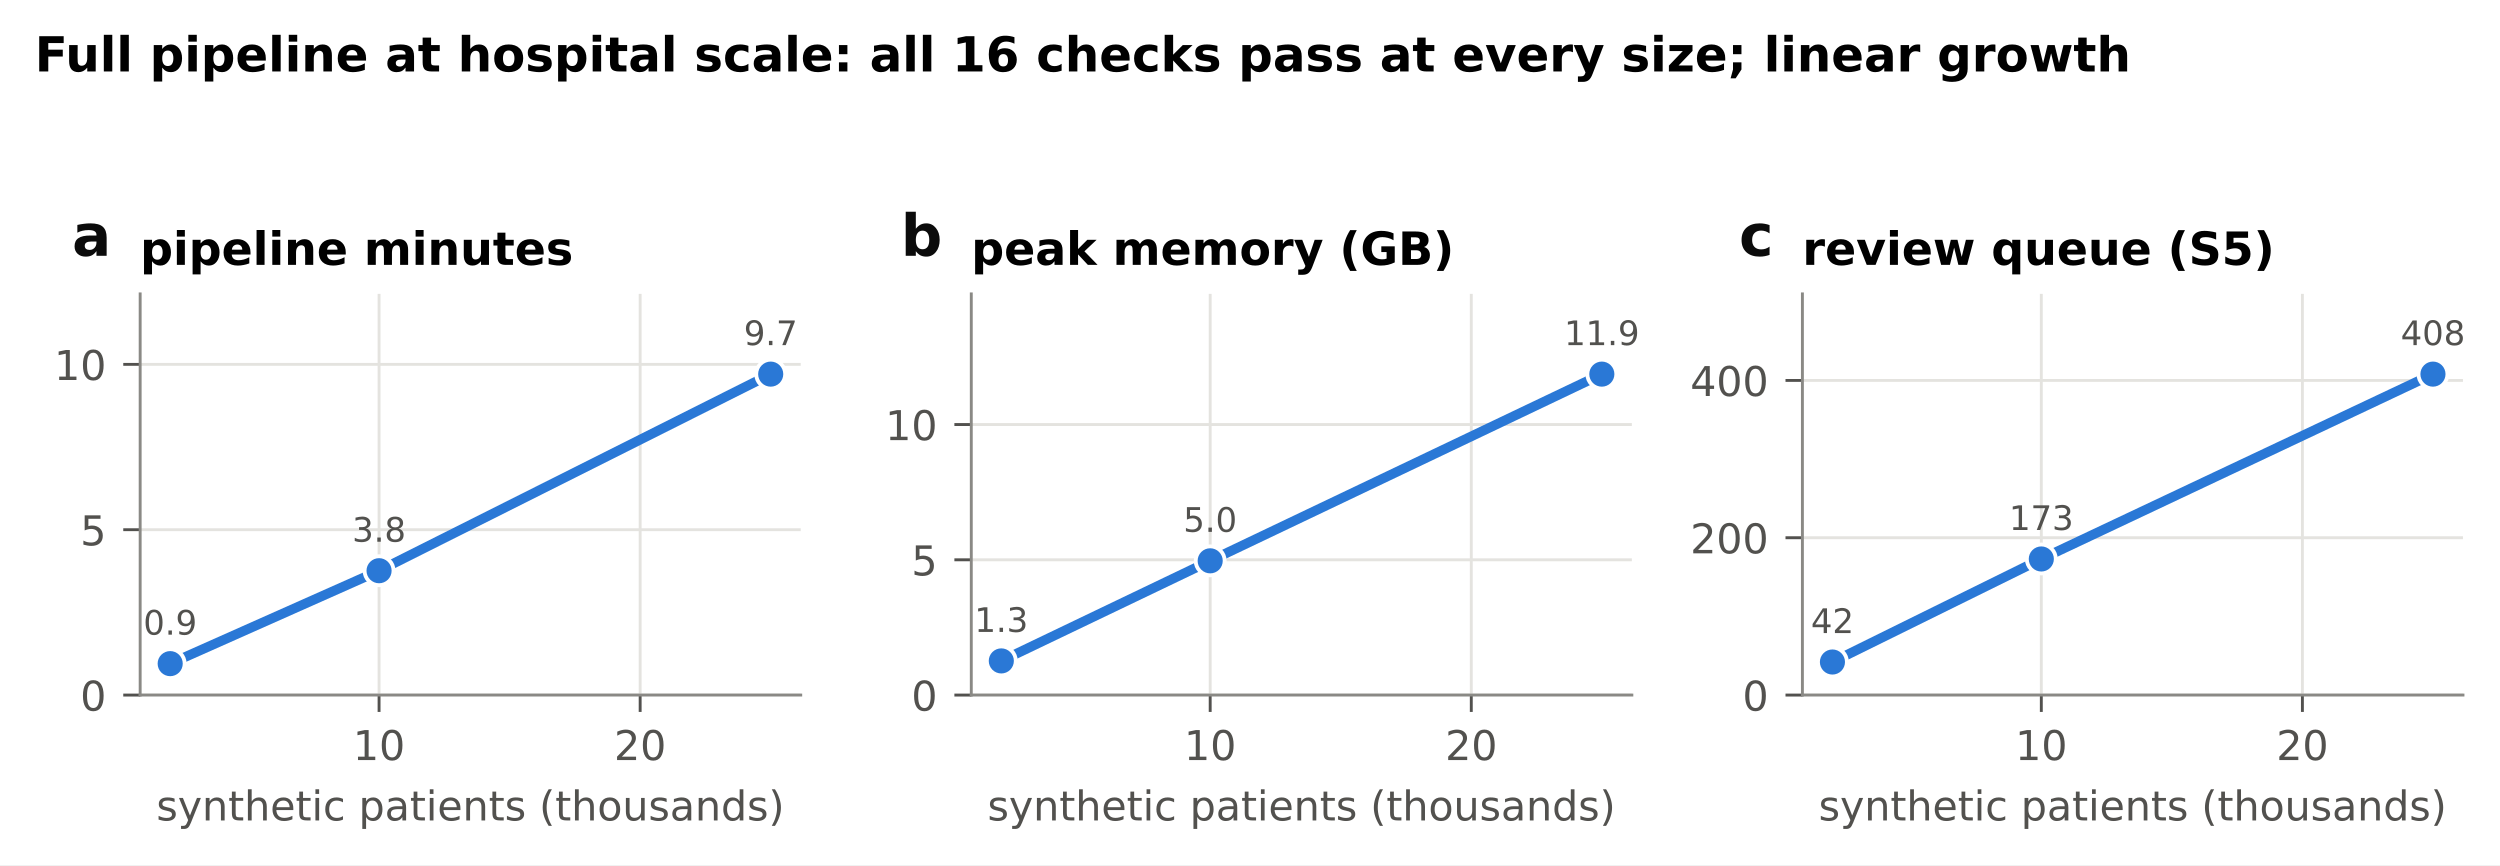
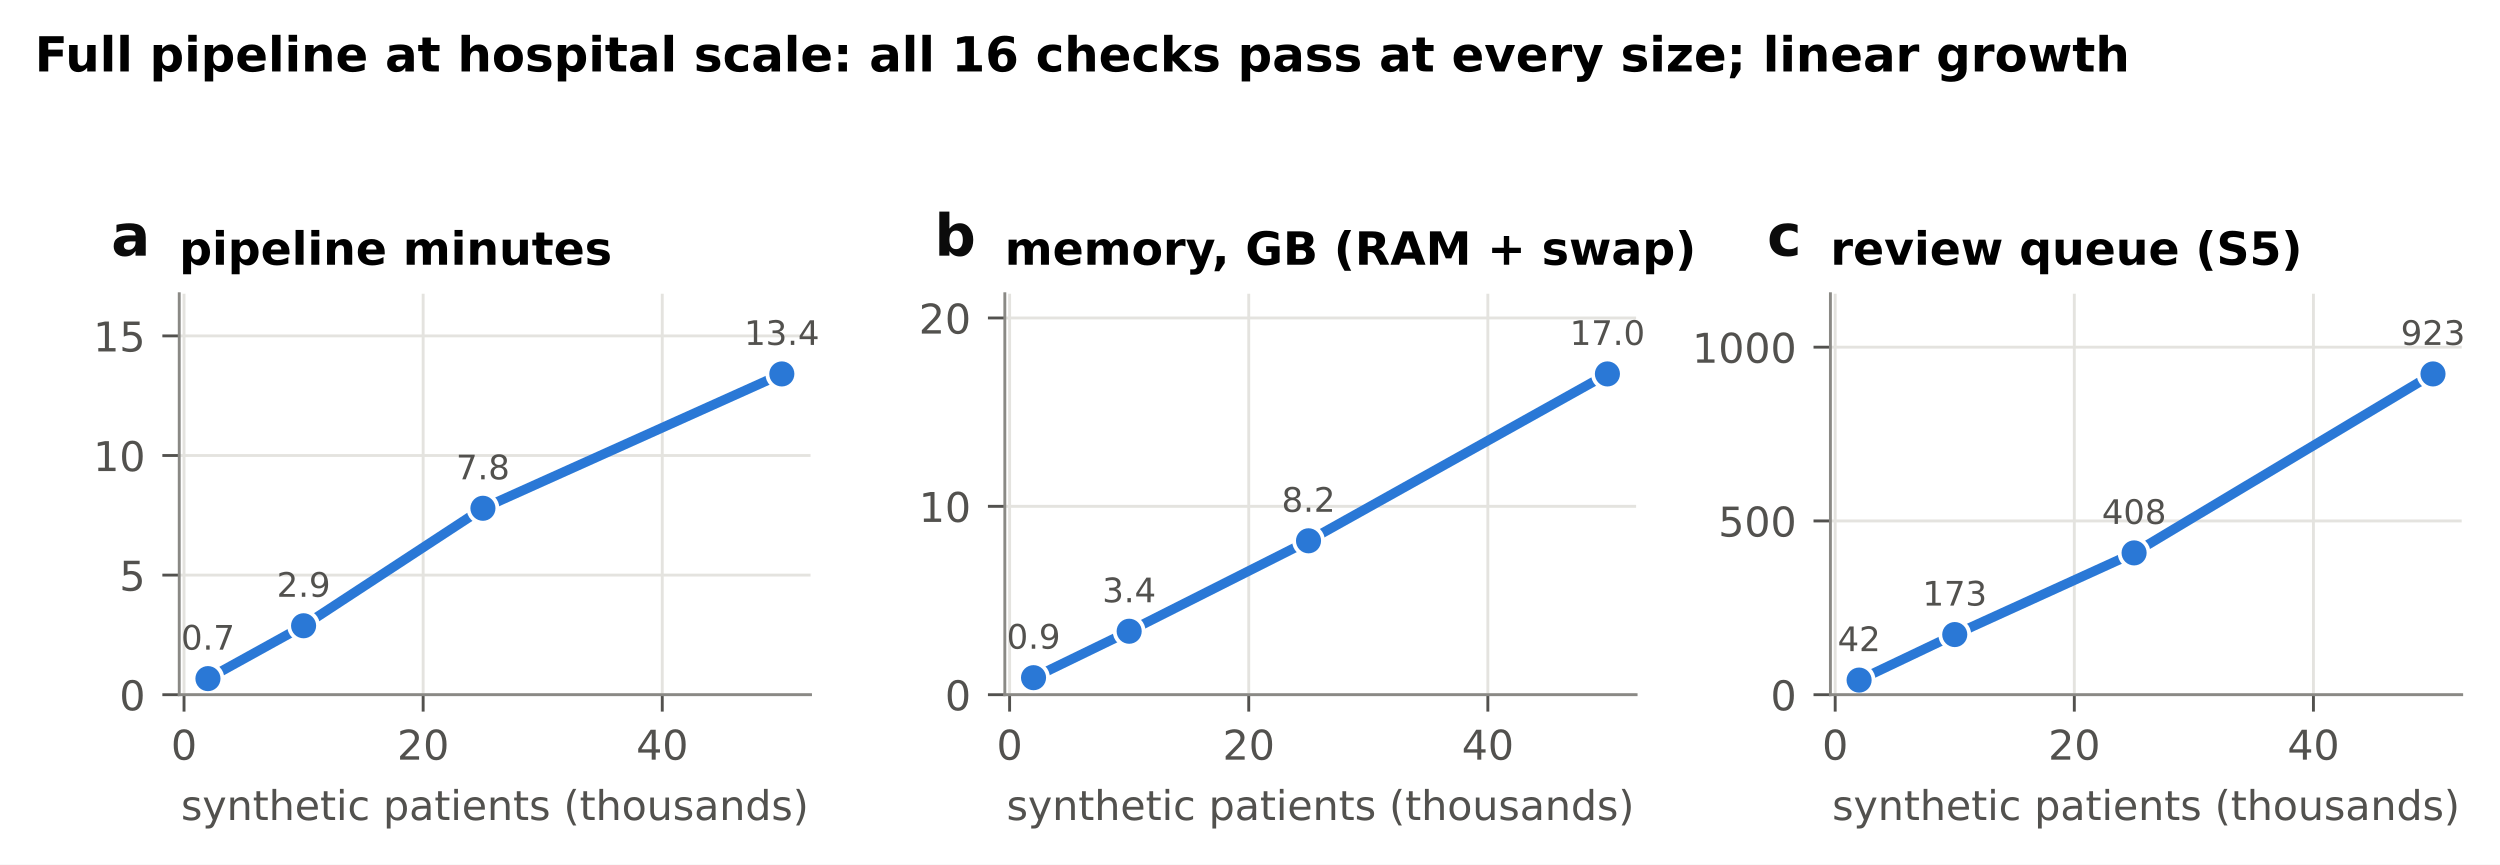
- <svg xmlns="http://www.w3.org/2000/svg" xmlns:xlink="http://www.w3.org/1999/xlink" width="517.589pt" height="179.101pt" viewBox="0 0 517.589 179.101" version="1.1">
+ <svg xmlns="http://www.w3.org/2000/svg" xmlns:xlink="http://www.w3.org/1999/xlink" width="517.861pt" height="179.101pt" viewBox="0 0 517.861 179.101" version="1.1">
  <defs>
    <style type="text/css">*{stroke-linejoin: round; stroke-linecap: butt}</style>
  </defs>
  <g id="figure_1">
    <g id="patch_1">
-       <path d="M 0 179.101  L 517.589 179.101  L 517.589 0  L 0 0  z " style="fill: #ffffff" />
+       <path d="M 0 179.101  L 517.861 179.101  L 517.861 0  L 0 0  z " style="fill: #ffffff" />
    </g>
    <g id="axes_1">
      <g id="patch_2">
-         <path d="M 29.018 143.9  L 165.78 143.9  L 165.78 60.847  L 29.018 60.847  z " style="fill: #ffffff" />
+         <path d="M 37.13 143.9  L 167.895 143.9  L 167.895 60.847  L 37.13 60.847  z " style="fill: #ffffff" />
      </g>
      <g id="matplotlib.axis_1">
        <g id="xtick_1">
          <g id="line2d_1">
-             <path d="M 78.48 143.9  L 78.48 60.847  " clip-path="url(#p243ba216f1)" style="fill: none; stroke: #e4e3df; stroke-width: 0.6; stroke-linecap: square" />
+             <path d="M 38.12 143.9  L 38.12 60.847  " clip-path="url(#pe0e3146efe)" style="fill: none; stroke: #e4e3df; stroke-width: 0.6; stroke-linecap: square" />
          </g>
          <g id="line2d_2">
            <defs>
-               <path id="m4f1710663c" d="M 0 0  L 0 3.5  " style="stroke: #52514e; stroke-width: 0.6" />
+               <path id="m292072f021" d="M 0 0  L 0 3.5  " style="stroke: #52514e; stroke-width: 0.6" />
            </defs>
            <g>
-               <use xlink:href="#m4f1710663c" x="78.48" y="143.9" style="fill: #52514e; stroke: #52514e; stroke-width: 0.6" />
+               <use xlink:href="#m292072f021" x="38.12" y="143.9" style="fill: #52514e; stroke: #52514e; stroke-width: 0.6" />
            </g>
          </g>
          <g id="text_1">
-             <text style="font-size: 8.5px; font-family: 'DejaVu Sans'; text-anchor: middle; fill: #52514e" x="78.48" y="157.358" transform="rotate(-0 78.47954 157.358)">10</text>
+             <text style="font-size: 8.5px; font-family: 'DejaVu Sans'; text-anchor: middle; fill: #52514e" x="38.12" y="157.358" transform="rotate(-0 38.12039 157.358)">0</text>
          </g>
        </g>
        <g id="xtick_2">
          <g id="line2d_3">
-             <path d="M 132.535 143.9  L 132.535 60.847  " clip-path="url(#p243ba216f1)" style="fill: none; stroke: #e4e3df; stroke-width: 0.6; stroke-linecap: square" />
+             <path d="M 87.653 143.9  L 87.653 60.847  " clip-path="url(#pe0e3146efe)" style="fill: none; stroke: #e4e3df; stroke-width: 0.6; stroke-linecap: square" />
          </g>
          <g id="line2d_4">
            <g>
-               <use xlink:href="#m4f1710663c" x="132.535" y="143.9" style="fill: #52514e; stroke: #52514e; stroke-width: 0.6" />
+               <use xlink:href="#m292072f021" x="87.653" y="143.9" style="fill: #52514e; stroke: #52514e; stroke-width: 0.6" />
            </g>
          </g>
          <g id="text_2">
-             <text style="font-size: 8.5px; font-family: 'DejaVu Sans'; text-anchor: middle; fill: #52514e" x="132.535" y="157.358" transform="rotate(-0 132.5353 157.358)">20</text>
-           </g>
-         </g>
-         <g id="text_3">
-           <text style="font-size: 8.5px; font-family: 'DejaVu Sans'; text-anchor: middle; fill: #52514e" x="97.399" y="169.859" transform="rotate(-0 97.39906 169.8587)">synthetic patients (thousands)</text>
+             <text style="font-size: 8.5px; font-family: 'DejaVu Sans'; text-anchor: middle; fill: #52514e" x="87.653" y="157.358" transform="rotate(-0 87.65254 157.358)">20</text>
+           </g>
+         </g>
+         <g id="xtick_3">
+           <g id="line2d_5">
+             <path d="M 137.185 143.9  L 137.185 60.847  " clip-path="url(#pe0e3146efe)" style="fill: none; stroke: #e4e3df; stroke-width: 0.6; stroke-linecap: square" />
+           </g>
+           <g id="line2d_6">
+             <g>
+               <use xlink:href="#m292072f021" x="137.185" y="143.9" style="fill: #52514e; stroke: #52514e; stroke-width: 0.6" />
+             </g>
+           </g>
+           <g id="text_3">
+             <text style="font-size: 8.5px; font-family: 'DejaVu Sans'; text-anchor: middle; fill: #52514e" x="137.185" y="157.358" transform="rotate(-0 137.1847 157.358)">40</text>
+           </g>
+         </g>
+         <g id="text_4">
+           <text style="font-size: 8.5px; font-family: 'DejaVu Sans'; text-anchor: middle; fill: #52514e" x="102.512" y="169.859" transform="rotate(-0 102.5122 169.8587)">synthetic patients (thousands)</text>
        </g>
      </g>
      <g id="matplotlib.axis_2">
        <g id="ytick_1">
-           <g id="line2d_5">
-             <path d="M 29.018 143.9  L 165.78 143.9  " clip-path="url(#p243ba216f1)" style="fill: none; stroke: #e4e3df; stroke-width: 0.6; stroke-linecap: square" />
-           </g>
-           <g id="line2d_6">
+           <g id="line2d_7">
+             <path d="M 37.13 143.9  L 167.895 143.9  " clip-path="url(#pe0e3146efe)" style="fill: none; stroke: #e4e3df; stroke-width: 0.6; stroke-linecap: square" />
+           </g>
+           <g id="line2d_8">
            <defs>
-               <path id="mc31bb41e7a" d="M 0 0  L -3.5 0  " style="stroke: #52514e; stroke-width: 0.6" />
+               <path id="m5d39a2bde9" d="M 0 0  L -3.5 0  " style="stroke: #52514e; stroke-width: 0.6" />
            </defs>
            <g>
-               <use xlink:href="#mc31bb41e7a" x="29.018" y="143.9" style="fill: #52514e; stroke: #52514e; stroke-width: 0.6" />
-             </g>
-           </g>
-           <g id="text_4">
-             <text style="font-size: 8.5px; font-family: 'DejaVu Sans'; text-anchor: end; fill: #52514e" x="22.018" y="147.129" transform="rotate(-0 22.0185 147.129)">0</text>
+               <use xlink:href="#m5d39a2bde9" x="37.13" y="143.9" style="fill: #52514e; stroke: #52514e; stroke-width: 0.6" />
+             </g>
+           </g>
+           <g id="text_5">
+             <text style="font-size: 8.5px; font-family: 'DejaVu Sans'; text-anchor: end; fill: #52514e" x="30.13" y="147.129" transform="rotate(-0 30.12975 147.129)">0</text>
          </g>
        </g>
        <g id="ytick_2">
-           <g id="line2d_7">
-             <path d="M 29.018 109.669  L 165.78 109.669  " clip-path="url(#p243ba216f1)" style="fill: none; stroke: #e4e3df; stroke-width: 0.6; stroke-linecap: square" />
-           </g>
-           <g id="line2d_8">
-             <g>
-               <use xlink:href="#mc31bb41e7a" x="29.018" y="109.669" style="fill: #52514e; stroke: #52514e; stroke-width: 0.6" />
-             </g>
-           </g>
-           <g id="text_5">
-             <text style="font-size: 8.5px; font-family: 'DejaVu Sans'; text-anchor: end; fill: #52514e" x="22.018" y="112.898" transform="rotate(-0 22.0185 112.8978)">5</text>
+           <g id="line2d_9">
+             <path d="M 37.13 119.126  L 167.895 119.126  " clip-path="url(#pe0e3146efe)" style="fill: none; stroke: #e4e3df; stroke-width: 0.6; stroke-linecap: square" />
+           </g>
+           <g id="line2d_10">
+             <g>
+               <use xlink:href="#m5d39a2bde9" x="37.13" y="119.126" style="fill: #52514e; stroke: #52514e; stroke-width: 0.6" />
+             </g>
+           </g>
+           <g id="text_6">
+             <text style="font-size: 8.5px; font-family: 'DejaVu Sans'; text-anchor: end; fill: #52514e" x="30.13" y="122.355" transform="rotate(-0 30.12975 122.3554)">5</text>
          </g>
        </g>
        <g id="ytick_3">
-           <g id="line2d_9">
-             <path d="M 29.018 75.438  L 165.78 75.438  " clip-path="url(#p243ba216f1)" style="fill: none; stroke: #e4e3df; stroke-width: 0.6; stroke-linecap: square" />
-           </g>
-           <g id="line2d_10">
-             <g>
-               <use xlink:href="#mc31bb41e7a" x="29.018" y="75.438" style="fill: #52514e; stroke: #52514e; stroke-width: 0.6" />
-             </g>
-           </g>
-           <g id="text_6">
-             <text style="font-size: 8.5px; font-family: 'DejaVu Sans'; text-anchor: end; fill: #52514e" x="22.018" y="78.667" transform="rotate(-0 22.0185 78.66661)">10</text>
-           </g>
-         </g>
-       </g>
-       <g id="line2d_11">
-         <path d="M 35.235 137.396  L 78.48 118.158  L 159.563 77.457  " clip-path="url(#p243ba216f1)" style="fill: none; stroke: #2a78d6; stroke-width: 2; stroke-linecap: square" />
+           <g id="line2d_11">
+             <path d="M 37.13 94.353  L 167.895 94.353  " clip-path="url(#pe0e3146efe)" style="fill: none; stroke: #e4e3df; stroke-width: 0.6; stroke-linecap: square" />
+           </g>
+           <g id="line2d_12">
+             <g>
+               <use xlink:href="#m5d39a2bde9" x="37.13" y="94.353" style="fill: #52514e; stroke: #52514e; stroke-width: 0.6" />
+             </g>
+           </g>
+           <g id="text_7">
+             <text style="font-size: 8.5px; font-family: 'DejaVu Sans'; text-anchor: end; fill: #52514e" x="30.13" y="97.582" transform="rotate(-0 30.12975 97.58184)">10</text>
+           </g>
+         </g>
+         <g id="ytick_4">
+           <g id="line2d_13">
+             <path d="M 37.13 69.579  L 167.895 69.579  " clip-path="url(#pe0e3146efe)" style="fill: none; stroke: #e4e3df; stroke-width: 0.6; stroke-linecap: square" />
+           </g>
+           <g id="line2d_14">
+             <g>
+               <use xlink:href="#m5d39a2bde9" x="37.13" y="69.579" style="fill: #52514e; stroke: #52514e; stroke-width: 0.6" />
+             </g>
+           </g>
+           <g id="text_8">
+             <text style="font-size: 8.5px; font-family: 'DejaVu Sans'; text-anchor: end; fill: #52514e" x="30.13" y="72.808" transform="rotate(-0 30.12975 72.80825)">15</text>
+           </g>
+         </g>
+       </g>
+       <g id="line2d_15">
+         <path d="M 43.074 140.572  L 62.886 129.622  L 100.036 105.286  L 161.951 77.457  " clip-path="url(#pe0e3146efe)" style="fill: none; stroke: #2a78d6; stroke-width: 2; stroke-linecap: square" />
        <defs>
-           <path id="m58cd3c4b25" d="M 0 3  C 0.796 3 1.559 2.684 2.121 2.121  C 2.684 1.559 3 0.796 3 0  C 3 -0.796 2.684 -1.559 2.121 -2.121  C 1.559 -2.684 0.796 -3 0 -3  C -0.796 -3 -1.559 -2.684 -2.121 -2.121  C -2.684 -1.559 -3 -0.796 -3 0  C -3 0.796 -2.684 1.559 -2.121 2.121  C -1.559 2.684 -0.796 3 0 3  z " style="stroke: #ffffff; stroke-width: 0.8" />
+           <path id="mf5b6c2aad5" d="M 0 3  C 0.796 3 1.559 2.684 2.121 2.121  C 2.684 1.559 3 0.796 3 0  C 3 -0.796 2.684 -1.559 2.121 -2.121  C 1.559 -2.684 0.796 -3 0 -3  C -0.796 -3 -1.559 -2.684 -2.121 -2.121  C -2.684 -1.559 -3 -0.796 -3 0  C -3 0.796 -2.684 1.559 -2.121 2.121  C -1.559 2.684 -0.796 3 0 3  z " style="stroke: #ffffff; stroke-width: 0.8" />
        </defs>
-         <g clip-path="url(#p243ba216f1)">
-           <use xlink:href="#m58cd3c4b25" x="35.235" y="137.396" style="fill: #2a78d6; stroke: #ffffff; stroke-width: 0.8" />
-           <use xlink:href="#m58cd3c4b25" x="78.48" y="118.158" style="fill: #2a78d6; stroke: #ffffff; stroke-width: 0.8" />
-           <use xlink:href="#m58cd3c4b25" x="159.563" y="77.457" style="fill: #2a78d6; stroke: #ffffff; stroke-width: 0.8" />
+         <g clip-path="url(#pe0e3146efe)">
+           <use xlink:href="#mf5b6c2aad5" x="43.074" y="140.572" style="fill: #2a78d6; stroke: #ffffff; stroke-width: 0.8" />
+           <use xlink:href="#mf5b6c2aad5" x="62.886" y="129.622" style="fill: #2a78d6; stroke: #ffffff; stroke-width: 0.8" />
+           <use xlink:href="#mf5b6c2aad5" x="100.036" y="105.286" style="fill: #2a78d6; stroke: #ffffff; stroke-width: 0.8" />
+           <use xlink:href="#mf5b6c2aad5" x="161.951" y="77.457" style="fill: #2a78d6; stroke: #ffffff; stroke-width: 0.8" />
        </g>
      </g>
      <g id="patch_3">
-         <path d="M 29.018 143.9  L 29.018 60.847  " style="fill: none; stroke: #8a8985; stroke-width: 0.6; stroke-linejoin: miter; stroke-linecap: square" />
+         <path d="M 37.13 143.9  L 37.13 60.847  " style="fill: none; stroke: #8a8985; stroke-width: 0.6; stroke-linejoin: miter; stroke-linecap: square" />
      </g>
      <g id="patch_4">
-         <path d="M 29.018 143.9  L 165.78 143.9  " style="fill: none; stroke: #8a8985; stroke-width: 0.6; stroke-linejoin: miter; stroke-linecap: square" />
-       </g>
-       <g id="text_7">
-         <text style="font-size: 7px; font-family: 'DejaVu Sans'; text-anchor: middle; fill: #52514e" x="35.235" y="131.396" transform="rotate(-0 35.23492 131.3961)">0.9</text>
-       </g>
-       <g id="text_8">
-         <text style="font-size: 7px; font-family: 'DejaVu Sans'; text-anchor: middle; fill: #52514e" x="78.48" y="112.158" transform="rotate(-0 78.47954 112.1581)">3.8</text>
+         <path d="M 37.13 143.9  L 167.895 143.9  " style="fill: none; stroke: #8a8985; stroke-width: 0.6; stroke-linejoin: miter; stroke-linecap: square" />
      </g>
      <g id="text_9">
-         <text style="font-size: 7px; font-family: 'DejaVu Sans'; text-anchor: middle; fill: #52514e" x="159.563" y="71.457" transform="rotate(-0 159.5632 71.45725)">9.7</text>
+         <text style="font-size: 7px; font-family: 'DejaVu Sans'; text-anchor: middle; fill: #52514e" x="43.074" y="134.572" transform="rotate(-0 43.07361 134.5721)">0.7</text>
      </g>
      <g id="text_10">
-         <text style="font-weight: 700; font-size: 12px; font-family: 'DejaVu Sans'; text-anchor: end; fill: #0b0b0b" x="23.018" y="52.964" transform="rotate(-0 23.0185 52.96375)">a</text>
+         <text style="font-size: 7px; font-family: 'DejaVu Sans'; text-anchor: middle; fill: #52514e" x="62.886" y="123.622" transform="rotate(-0 62.88647 123.6222)">2.9</text>
      </g>
      <g id="text_11">
-         <text style="font-weight: 700; font-size: 9.5px; font-family: 'DejaVu Sans'; text-anchor: start" x="29.018" y="54.847" transform="rotate(-0 29.0185 54.84656)">pipeline minutes</text>
+         <text style="font-size: 7px; font-family: 'DejaVu Sans'; text-anchor: middle; fill: #52514e" x="100.036" y="99.286" transform="rotate(-0 100.0356 99.28624)">7.8</text>
+       </g>
+       <g id="text_12">
+         <text style="font-size: 7px; font-family: 'DejaVu Sans'; text-anchor: middle; fill: #52514e" x="161.951" y="71.457" transform="rotate(-0 161.9508 71.45725)">13.4</text>
+       </g>
+       <g id="text_13">
+         <text style="font-weight: 700; font-size: 12px; font-family: 'DejaVu Sans'; text-anchor: end; fill: #0b0b0b" x="31.13" y="52.964" transform="rotate(-0 31.12975 52.96375)">a</text>
+       </g>
+       <g id="text_14">
+         <text style="font-weight: 700; font-size: 9.5px; font-family: 'DejaVu Sans'; text-anchor: start" x="37.13" y="54.847" transform="rotate(-0 37.12975 54.84656)">pipeline minutes</text>
      </g>
    </g>
    <g id="axes_2">
      <g id="patch_5">
-         <path d="M 201.091 143.9  L 337.852 143.9  L 337.852 60.847  L 201.091 60.847  z " style="fill: #ffffff" />
+         <path d="M 208.145 143.9  L 338.91 143.9  L 338.91 60.847  L 208.145 60.847  z " style="fill: #ffffff" />
      </g>
      <g id="matplotlib.axis_3">
-         <g id="xtick_3">
-           <g id="line2d_12">
-             <path d="M 250.552 143.9  L 250.552 60.847  " clip-path="url(#p059f29e3ff)" style="fill: none; stroke: #e4e3df; stroke-width: 0.6; stroke-linecap: square" />
-           </g>
-           <g id="line2d_13">
-             <g>
-               <use xlink:href="#m4f1710663c" x="250.552" y="143.9" style="fill: #52514e; stroke: #52514e; stroke-width: 0.6" />
-             </g>
-           </g>
-           <g id="text_12">
-             <text style="font-size: 8.5px; font-family: 'DejaVu Sans'; text-anchor: middle; fill: #52514e" x="250.552" y="157.358" transform="rotate(-0 250.552 157.358)">10</text>
-           </g>
-         </g>
        <g id="xtick_4">
-           <g id="line2d_14">
-             <path d="M 304.608 143.9  L 304.608 60.847  " clip-path="url(#p059f29e3ff)" style="fill: none; stroke: #e4e3df; stroke-width: 0.6; stroke-linecap: square" />
-           </g>
-           <g id="line2d_15">
-             <g>
-               <use xlink:href="#m4f1710663c" x="304.608" y="143.9" style="fill: #52514e; stroke: #52514e; stroke-width: 0.6" />
-             </g>
-           </g>
-           <g id="text_13">
-             <text style="font-size: 8.5px; font-family: 'DejaVu Sans'; text-anchor: middle; fill: #52514e" x="304.608" y="157.358" transform="rotate(-0 304.6078 157.358)">20</text>
-           </g>
-         </g>
-         <g id="text_14">
-           <text style="font-size: 8.5px; font-family: 'DejaVu Sans'; text-anchor: middle; fill: #52514e" x="269.472" y="169.859" transform="rotate(-0 269.4716 169.8587)">synthetic patients (thousands)</text>
+           <g id="line2d_16">
+             <path d="M 209.135 143.9  L 209.135 60.847  " clip-path="url(#peea89c97c9)" style="fill: none; stroke: #e4e3df; stroke-width: 0.6; stroke-linecap: square" />
+           </g>
+           <g id="line2d_17">
+             <g>
+               <use xlink:href="#m292072f021" x="209.135" y="143.9" style="fill: #52514e; stroke: #52514e; stroke-width: 0.6" />
+             </g>
+           </g>
+           <g id="text_15">
+             <text style="font-size: 8.5px; font-family: 'DejaVu Sans'; text-anchor: middle; fill: #52514e" x="209.135" y="157.358" transform="rotate(-0 209.1354 157.358)">0</text>
+           </g>
+         </g>
+         <g id="xtick_5">
+           <g id="line2d_18">
+             <path d="M 258.668 143.9  L 258.668 60.847  " clip-path="url(#peea89c97c9)" style="fill: none; stroke: #e4e3df; stroke-width: 0.6; stroke-linecap: square" />
+           </g>
+           <g id="line2d_19">
+             <g>
+               <use xlink:href="#m292072f021" x="258.668" y="143.9" style="fill: #52514e; stroke: #52514e; stroke-width: 0.6" />
+             </g>
+           </g>
+           <g id="text_16">
+             <text style="font-size: 8.5px; font-family: 'DejaVu Sans'; text-anchor: middle; fill: #52514e" x="258.668" y="157.358" transform="rotate(-0 258.6675 157.358)">20</text>
+           </g>
+         </g>
+         <g id="xtick_6">
+           <g id="line2d_20">
+             <path d="M 308.2 143.9  L 308.2 60.847  " clip-path="url(#peea89c97c9)" style="fill: none; stroke: #e4e3df; stroke-width: 0.6; stroke-linecap: square" />
+           </g>
+           <g id="line2d_21">
+             <g>
+               <use xlink:href="#m292072f021" x="308.2" y="143.9" style="fill: #52514e; stroke: #52514e; stroke-width: 0.6" />
+             </g>
+           </g>
+           <g id="text_17">
+             <text style="font-size: 8.5px; font-family: 'DejaVu Sans'; text-anchor: middle; fill: #52514e" x="308.2" y="157.358" transform="rotate(-0 308.1997 157.358)">40</text>
+           </g>
+         </g>
+         <g id="text_18">
+           <text style="font-size: 8.5px; font-family: 'DejaVu Sans'; text-anchor: middle; fill: #52514e" x="273.527" y="169.859" transform="rotate(-0 273.5272 169.8587)">synthetic patients (thousands)</text>
        </g>
      </g>
      <g id="matplotlib.axis_4">
-         <g id="ytick_4">
-           <g id="line2d_16">
-             <path d="M 201.091 143.9  L 337.852 143.9  " clip-path="url(#p059f29e3ff)" style="fill: none; stroke: #e4e3df; stroke-width: 0.6; stroke-linecap: square" />
-           </g>
-           <g id="line2d_17">
-             <g>
-               <use xlink:href="#mc31bb41e7a" x="201.091" y="143.9" style="fill: #52514e; stroke: #52514e; stroke-width: 0.6" />
-             </g>
-           </g>
-           <g id="text_15">
-             <text style="font-size: 8.5px; font-family: 'DejaVu Sans'; text-anchor: end; fill: #52514e" x="194.091" y="147.129" transform="rotate(-0 194.091 147.129)">0</text>
-           </g>
-         </g>
        <g id="ytick_5">
-           <g id="line2d_18">
-             <path d="M 201.091 115.896  L 337.852 115.896  " clip-path="url(#p059f29e3ff)" style="fill: none; stroke: #e4e3df; stroke-width: 0.6; stroke-linecap: square" />
-           </g>
-           <g id="line2d_19">
-             <g>
-               <use xlink:href="#mc31bb41e7a" x="201.091" y="115.896" style="fill: #52514e; stroke: #52514e; stroke-width: 0.6" />
-             </g>
-           </g>
-           <g id="text_16">
-             <text style="font-size: 8.5px; font-family: 'DejaVu Sans'; text-anchor: end; fill: #52514e" x="194.091" y="119.125" transform="rotate(-0 194.091 119.1255)">5</text>
+           <g id="line2d_22">
+             <path d="M 208.145 143.9  L 338.91 143.9  " clip-path="url(#peea89c97c9)" style="fill: none; stroke: #e4e3df; stroke-width: 0.6; stroke-linecap: square" />
+           </g>
+           <g id="line2d_23">
+             <g>
+               <use xlink:href="#m5d39a2bde9" x="208.145" y="143.9" style="fill: #52514e; stroke: #52514e; stroke-width: 0.6" />
+             </g>
+           </g>
+           <g id="text_19">
+             <text style="font-size: 8.5px; font-family: 'DejaVu Sans'; text-anchor: end; fill: #52514e" x="201.145" y="147.129" transform="rotate(-0 201.1447 147.129)">0</text>
          </g>
        </g>
        <g id="ytick_6">
-           <g id="line2d_20">
-             <path d="M 201.091 87.893  L 337.852 87.893  " clip-path="url(#p059f29e3ff)" style="fill: none; stroke: #e4e3df; stroke-width: 0.6; stroke-linecap: square" />
-           </g>
-           <g id="line2d_21">
-             <g>
-               <use xlink:href="#mc31bb41e7a" x="201.091" y="87.893" style="fill: #52514e; stroke: #52514e; stroke-width: 0.6" />
-             </g>
-           </g>
-           <g id="text_17">
-             <text style="font-size: 8.5px; font-family: 'DejaVu Sans'; text-anchor: end; fill: #52514e" x="194.091" y="91.122" transform="rotate(-0 194.091 91.12194)">10</text>
-           </g>
-         </g>
-       </g>
-       <g id="line2d_22">
-         <path d="M 207.307 136.833  L 250.552 116.11  L 331.636 77.457  " clip-path="url(#p059f29e3ff)" style="fill: none; stroke: #2a78d6; stroke-width: 2; stroke-linecap: square" />
-         <g clip-path="url(#p059f29e3ff)">
-           <use xlink:href="#m58cd3c4b25" x="207.307" y="136.833" style="fill: #2a78d6; stroke: #ffffff; stroke-width: 0.8" />
-           <use xlink:href="#m58cd3c4b25" x="250.552" y="116.11" style="fill: #2a78d6; stroke: #ffffff; stroke-width: 0.8" />
-           <use xlink:href="#m58cd3c4b25" x="331.636" y="77.457" style="fill: #2a78d6; stroke: #ffffff; stroke-width: 0.8" />
+           <g id="line2d_24">
+             <path d="M 208.145 104.883  L 338.91 104.883  " clip-path="url(#peea89c97c9)" style="fill: none; stroke: #e4e3df; stroke-width: 0.6; stroke-linecap: square" />
+           </g>
+           <g id="line2d_25">
+             <g>
+               <use xlink:href="#m5d39a2bde9" x="208.145" y="104.883" style="fill: #52514e; stroke: #52514e; stroke-width: 0.6" />
+             </g>
+           </g>
+           <g id="text_20">
+             <text style="font-size: 8.5px; font-family: 'DejaVu Sans'; text-anchor: end; fill: #52514e" x="201.145" y="108.112" transform="rotate(-0 201.1447 108.1123)">10</text>
+           </g>
+         </g>
+         <g id="ytick_7">
+           <g id="line2d_26">
+             <path d="M 208.145 65.867  L 338.91 65.867  " clip-path="url(#peea89c97c9)" style="fill: none; stroke: #e4e3df; stroke-width: 0.6; stroke-linecap: square" />
+           </g>
+           <g id="line2d_27">
+             <g>
+               <use xlink:href="#m5d39a2bde9" x="208.145" y="65.867" style="fill: #52514e; stroke: #52514e; stroke-width: 0.6" />
+             </g>
+           </g>
+           <g id="text_21">
+             <text style="font-size: 8.5px; font-family: 'DejaVu Sans'; text-anchor: end; fill: #52514e" x="201.145" y="69.096" transform="rotate(-0 201.1447 69.09554)">20</text>
+           </g>
+         </g>
+       </g>
+       <g id="line2d_28">
+         <path d="M 214.089 140.376  L 233.901 130.759  L 271.051 112.024  L 332.966 77.457  " clip-path="url(#peea89c97c9)" style="fill: none; stroke: #2a78d6; stroke-width: 2; stroke-linecap: square" />
+         <g clip-path="url(#peea89c97c9)">
+           <use xlink:href="#mf5b6c2aad5" x="214.089" y="140.376" style="fill: #2a78d6; stroke: #ffffff; stroke-width: 0.8" />
+           <use xlink:href="#mf5b6c2aad5" x="233.901" y="130.759" style="fill: #2a78d6; stroke: #ffffff; stroke-width: 0.8" />
+           <use xlink:href="#mf5b6c2aad5" x="271.051" y="112.024" style="fill: #2a78d6; stroke: #ffffff; stroke-width: 0.8" />
+           <use xlink:href="#mf5b6c2aad5" x="332.966" y="77.457" style="fill: #2a78d6; stroke: #ffffff; stroke-width: 0.8" />
        </g>
      </g>
      <g id="patch_6">
-         <path d="M 201.091 143.9  L 201.091 60.847  " style="fill: none; stroke: #8a8985; stroke-width: 0.6; stroke-linejoin: miter; stroke-linecap: square" />
+         <path d="M 208.145 143.9  L 208.145 60.847  " style="fill: none; stroke: #8a8985; stroke-width: 0.6; stroke-linejoin: miter; stroke-linecap: square" />
      </g>
      <g id="patch_7">
-         <path d="M 201.091 143.9  L 337.852 143.9  " style="fill: none; stroke: #8a8985; stroke-width: 0.6; stroke-linejoin: miter; stroke-linecap: square" />
-       </g>
-       <g id="text_18">
-         <text style="font-size: 7px; font-family: 'DejaVu Sans'; text-anchor: middle; fill: #52514e" x="207.307" y="130.833" transform="rotate(-0 207.3074 130.8335)">1.3</text>
-       </g>
-       <g id="text_19">
-         <text style="font-size: 7px; font-family: 'DejaVu Sans'; text-anchor: middle; fill: #52514e" x="250.552" y="110.11" transform="rotate(-0 250.552 110.1098)">5.0</text>
-       </g>
-       <g id="text_20">
-         <text style="font-size: 7px; font-family: 'DejaVu Sans'; text-anchor: middle; fill: #52514e" x="331.636" y="71.457" transform="rotate(-0 331.6357 71.45725)">11.9</text>
-       </g>
-       <g id="text_21">
-         <text style="font-weight: 700; font-size: 12px; font-family: 'DejaVu Sans'; text-anchor: end; fill: #0b0b0b" x="195.091" y="52.964" transform="rotate(-0 195.091 52.96375)">b</text>
+         <path d="M 208.145 143.9  L 338.91 143.9  " style="fill: none; stroke: #8a8985; stroke-width: 0.6; stroke-linejoin: miter; stroke-linecap: square" />
      </g>
      <g id="text_22">
-         <text style="font-weight: 700; font-size: 9.5px; font-family: 'DejaVu Sans'; text-anchor: start" x="201.091" y="54.847" transform="rotate(-0 201.091 54.84656)">peak memory (GB)</text>
+         <text style="font-size: 7px; font-family: 'DejaVu Sans'; text-anchor: middle; fill: #52514e" x="214.089" y="134.376" transform="rotate(-0 214.0886 134.3755)">0.9</text>
+       </g>
+       <g id="text_23">
+         <text style="font-size: 7px; font-family: 'DejaVu Sans'; text-anchor: middle; fill: #52514e" x="233.901" y="124.759" transform="rotate(-0 233.9015 124.7585)">3.4</text>
+       </g>
+       <g id="text_24">
+         <text style="font-size: 7px; font-family: 'DejaVu Sans'; text-anchor: middle; fill: #52514e" x="271.051" y="106.024" transform="rotate(-0 271.0506 106.0236)">8.2</text>
+       </g>
+       <g id="text_25">
+         <text style="font-size: 7px; font-family: 'DejaVu Sans'; text-anchor: middle; fill: #52514e" x="332.966" y="71.457" transform="rotate(-0 332.9658 71.45725)">17.0</text>
+       </g>
+       <g id="text_26">
+         <text style="font-weight: 700; font-size: 12px; font-family: 'DejaVu Sans'; text-anchor: end; fill: #0b0b0b" x="202.145" y="52.964" transform="rotate(-0 202.1447 52.96375)">b</text>
+       </g>
+       <g id="text_27">
+         <text style="font-weight: 700; font-size: 9.5px; font-family: 'DejaVu Sans'; text-anchor: start" x="208.145" y="54.847" transform="rotate(-0 208.1447 54.84656)">memory, GB (RAM + swap)</text>
      </g>
    </g>
    <g id="axes_3">
      <g id="patch_8">
-         <path d="M 373.163 143.9  L 509.925 143.9  L 509.925 60.847  L 373.163 60.847  z " style="fill: #ffffff" />
+         <path d="M 379.16 143.9  L 509.925 143.9  L 509.925 60.847  L 379.16 60.847  z " style="fill: #ffffff" />
      </g>
      <g id="matplotlib.axis_5">
-         <g id="xtick_5">
-           <g id="line2d_23">
-             <path d="M 422.625 143.9  L 422.625 60.847  " clip-path="url(#pcb789a1170)" style="fill: none; stroke: #e4e3df; stroke-width: 0.6; stroke-linecap: square" />
-           </g>
-           <g id="line2d_24">
-             <g>
-               <use xlink:href="#m4f1710663c" x="422.625" y="143.9" style="fill: #52514e; stroke: #52514e; stroke-width: 0.6" />
-             </g>
-           </g>
-           <g id="text_23">
-             <text style="font-size: 8.5px; font-family: 'DejaVu Sans'; text-anchor: middle; fill: #52514e" x="422.625" y="157.358" transform="rotate(-0 422.6245 157.358)">10</text>
-           </g>
-         </g>
-         <g id="xtick_6">
-           <g id="line2d_25">
-             <path d="M 476.68 143.9  L 476.68 60.847  " clip-path="url(#pcb789a1170)" style="fill: none; stroke: #e4e3df; stroke-width: 0.6; stroke-linecap: square" />
-           </g>
-           <g id="line2d_26">
-             <g>
-               <use xlink:href="#m4f1710663c" x="476.68" y="143.9" style="fill: #52514e; stroke: #52514e; stroke-width: 0.6" />
-             </g>
-           </g>
-           <g id="text_24">
-             <text style="font-size: 8.5px; font-family: 'DejaVu Sans'; text-anchor: middle; fill: #52514e" x="476.68" y="157.358" transform="rotate(-0 476.6803 157.358)">20</text>
-           </g>
-         </g>
-         <g id="text_25">
-           <text style="font-size: 8.5px; font-family: 'DejaVu Sans'; text-anchor: middle; fill: #52514e" x="441.544" y="169.859" transform="rotate(-0 441.5441 169.8587)">synthetic patients (thousands)</text>
+         <g id="xtick_7">
+           <g id="line2d_29">
+             <path d="M 380.15 143.9  L 380.15 60.847  " clip-path="url(#p10bcd0be4d)" style="fill: none; stroke: #e4e3df; stroke-width: 0.6; stroke-linecap: square" />
+           </g>
+           <g id="line2d_30">
+             <g>
+               <use xlink:href="#m292072f021" x="380.15" y="143.9" style="fill: #52514e; stroke: #52514e; stroke-width: 0.6" />
+             </g>
+           </g>
+           <g id="text_28">
+             <text style="font-size: 8.5px; font-family: 'DejaVu Sans'; text-anchor: middle; fill: #52514e" x="380.15" y="157.358" transform="rotate(-0 380.1504 157.358)">0</text>
+           </g>
+         </g>
+         <g id="xtick_8">
+           <g id="line2d_31">
+             <path d="M 429.683 143.9  L 429.683 60.847  " clip-path="url(#p10bcd0be4d)" style="fill: none; stroke: #e4e3df; stroke-width: 0.6; stroke-linecap: square" />
+           </g>
+           <g id="line2d_32">
+             <g>
+               <use xlink:href="#m292072f021" x="429.683" y="143.9" style="fill: #52514e; stroke: #52514e; stroke-width: 0.6" />
+             </g>
+           </g>
+           <g id="text_29">
+             <text style="font-size: 8.5px; font-family: 'DejaVu Sans'; text-anchor: middle; fill: #52514e" x="429.683" y="157.358" transform="rotate(-0 429.6825 157.358)">20</text>
+           </g>
+         </g>
+         <g id="xtick_9">
+           <g id="line2d_33">
+             <path d="M 479.215 143.9  L 479.215 60.847  " clip-path="url(#p10bcd0be4d)" style="fill: none; stroke: #e4e3df; stroke-width: 0.6; stroke-linecap: square" />
+           </g>
+           <g id="line2d_34">
+             <g>
+               <use xlink:href="#m292072f021" x="479.215" y="143.9" style="fill: #52514e; stroke: #52514e; stroke-width: 0.6" />
+             </g>
+           </g>
+           <g id="text_30">
+             <text style="font-size: 8.5px; font-family: 'DejaVu Sans'; text-anchor: middle; fill: #52514e" x="479.215" y="157.358" transform="rotate(-0 479.2147 157.358)">40</text>
+           </g>
+         </g>
+         <g id="text_31">
+           <text style="font-size: 8.5px; font-family: 'DejaVu Sans'; text-anchor: middle; fill: #52514e" x="444.542" y="169.859" transform="rotate(-0 444.5422 169.8587)">synthetic patients (thousands)</text>
        </g>
      </g>
      <g id="matplotlib.axis_6">
-         <g id="ytick_7">
-           <g id="line2d_27">
-             <path d="M 373.163 143.9  L 509.925 143.9  " clip-path="url(#pcb789a1170)" style="fill: none; stroke: #e4e3df; stroke-width: 0.6; stroke-linecap: square" />
-           </g>
-           <g id="line2d_28">
-             <g>
-               <use xlink:href="#mc31bb41e7a" x="373.163" y="143.9" style="fill: #52514e; stroke: #52514e; stroke-width: 0.6" />
-             </g>
-           </g>
-           <g id="text_26">
-             <text style="font-size: 8.5px; font-family: 'DejaVu Sans'; text-anchor: end; fill: #52514e" x="366.163" y="147.129" transform="rotate(-0 366.1635 147.129)">0</text>
-           </g>
-         </g>
        <g id="ytick_8">
-           <g id="line2d_29">
-             <path d="M 373.163 111.33  L 509.925 111.33  " clip-path="url(#pcb789a1170)" style="fill: none; stroke: #e4e3df; stroke-width: 0.6; stroke-linecap: square" />
-           </g>
-           <g id="line2d_30">
-             <g>
-               <use xlink:href="#mc31bb41e7a" x="373.163" y="111.33" style="fill: #52514e; stroke: #52514e; stroke-width: 0.6" />
-             </g>
-           </g>
-           <g id="text_27">
-             <text style="font-size: 8.5px; font-family: 'DejaVu Sans'; text-anchor: end; fill: #52514e" x="366.163" y="114.559" transform="rotate(-0 366.1635 114.559)">200</text>
+           <g id="line2d_35">
+             <path d="M 379.16 143.9  L 509.925 143.9  " clip-path="url(#p10bcd0be4d)" style="fill: none; stroke: #e4e3df; stroke-width: 0.6; stroke-linecap: square" />
+           </g>
+           <g id="line2d_36">
+             <g>
+               <use xlink:href="#m5d39a2bde9" x="379.16" y="143.9" style="fill: #52514e; stroke: #52514e; stroke-width: 0.6" />
+             </g>
+           </g>
+           <g id="text_32">
+             <text style="font-size: 8.5px; font-family: 'DejaVu Sans'; text-anchor: end; fill: #52514e" x="372.16" y="147.129" transform="rotate(-0 372.1597 147.129)">0</text>
          </g>
        </g>
        <g id="ytick_9">
-           <g id="line2d_31">
-             <path d="M 373.163 78.76  L 509.925 78.76  " clip-path="url(#pcb789a1170)" style="fill: none; stroke: #e4e3df; stroke-width: 0.6; stroke-linecap: square" />
-           </g>
-           <g id="line2d_32">
-             <g>
-               <use xlink:href="#mc31bb41e7a" x="373.163" y="78.76" style="fill: #52514e; stroke: #52514e; stroke-width: 0.6" />
-             </g>
-           </g>
-           <g id="text_28">
-             <text style="font-size: 8.5px; font-family: 'DejaVu Sans'; text-anchor: end; fill: #52514e" x="366.163" y="81.989" transform="rotate(-0 366.1635 81.98905)">400</text>
-           </g>
-         </g>
-       </g>
-       <g id="line2d_33">
-         <path d="M 379.38 137.06  L 422.625 115.727  L 503.708 77.457  " clip-path="url(#pcb789a1170)" style="fill: none; stroke: #2a78d6; stroke-width: 2; stroke-linecap: square" />
-         <g clip-path="url(#pcb789a1170)">
-           <use xlink:href="#m58cd3c4b25" x="379.38" y="137.06" style="fill: #2a78d6; stroke: #ffffff; stroke-width: 0.8" />
-           <use xlink:href="#m58cd3c4b25" x="422.625" y="115.727" style="fill: #2a78d6; stroke: #ffffff; stroke-width: 0.8" />
-           <use xlink:href="#m58cd3c4b25" x="503.708" y="77.457" style="fill: #2a78d6; stroke: #ffffff; stroke-width: 0.8" />
+           <g id="line2d_37">
+             <path d="M 379.16 107.907  L 509.925 107.907  " clip-path="url(#p10bcd0be4d)" style="fill: none; stroke: #e4e3df; stroke-width: 0.6; stroke-linecap: square" />
+           </g>
+           <g id="line2d_38">
+             <g>
+               <use xlink:href="#m5d39a2bde9" x="379.16" y="107.907" style="fill: #52514e; stroke: #52514e; stroke-width: 0.6" />
+             </g>
+           </g>
+           <g id="text_33">
+             <text style="font-size: 8.5px; font-family: 'DejaVu Sans'; text-anchor: end; fill: #52514e" x="372.16" y="111.136" transform="rotate(-0 372.1597 111.1362)">500</text>
+           </g>
+         </g>
+         <g id="ytick_10">
+           <g id="line2d_39">
+             <path d="M 379.16 71.914  L 509.925 71.914  " clip-path="url(#p10bcd0be4d)" style="fill: none; stroke: #e4e3df; stroke-width: 0.6; stroke-linecap: square" />
+           </g>
+           <g id="line2d_40">
+             <g>
+               <use xlink:href="#m5d39a2bde9" x="379.16" y="71.914" style="fill: #52514e; stroke: #52514e; stroke-width: 0.6" />
+             </g>
+           </g>
+           <g id="text_34">
+             <text style="font-size: 8.5px; font-family: 'DejaVu Sans'; text-anchor: end; fill: #52514e" x="372.16" y="75.143" transform="rotate(-0 372.1597 75.14336)">1000</text>
+           </g>
+         </g>
+       </g>
+       <g id="line2d_41">
+         <path d="M 385.104 140.877  L 404.916 131.446  L 442.066 114.53  L 503.981 77.457  " clip-path="url(#p10bcd0be4d)" style="fill: none; stroke: #2a78d6; stroke-width: 2; stroke-linecap: square" />
+         <g clip-path="url(#p10bcd0be4d)">
+           <use xlink:href="#mf5b6c2aad5" x="385.104" y="140.877" style="fill: #2a78d6; stroke: #ffffff; stroke-width: 0.8" />
+           <use xlink:href="#mf5b6c2aad5" x="404.916" y="131.446" style="fill: #2a78d6; stroke: #ffffff; stroke-width: 0.8" />
+           <use xlink:href="#mf5b6c2aad5" x="442.066" y="114.53" style="fill: #2a78d6; stroke: #ffffff; stroke-width: 0.8" />
+           <use xlink:href="#mf5b6c2aad5" x="503.981" y="77.457" style="fill: #2a78d6; stroke: #ffffff; stroke-width: 0.8" />
        </g>
      </g>
      <g id="patch_9">
-         <path d="M 373.163 143.9  L 373.163 60.847  " style="fill: none; stroke: #8a8985; stroke-width: 0.6; stroke-linejoin: miter; stroke-linecap: square" />
+         <path d="M 379.16 143.9  L 379.16 60.847  " style="fill: none; stroke: #8a8985; stroke-width: 0.6; stroke-linejoin: miter; stroke-linecap: square" />
      </g>
      <g id="patch_10">
-         <path d="M 373.163 143.9  L 509.925 143.9  " style="fill: none; stroke: #8a8985; stroke-width: 0.6; stroke-linejoin: miter; stroke-linecap: square" />
-       </g>
-       <g id="text_29">
-         <text style="font-size: 7px; font-family: 'DejaVu Sans'; text-anchor: middle; fill: #52514e" x="379.38" y="131.06" transform="rotate(-0 379.3799 131.0603)">42</text>
-       </g>
-       <g id="text_30">
-         <text style="font-size: 7px; font-family: 'DejaVu Sans'; text-anchor: middle; fill: #52514e" x="422.625" y="109.727" transform="rotate(-0 422.6245 109.727)">173</text>
-       </g>
-       <g id="text_31">
-         <text style="font-size: 7px; font-family: 'DejaVu Sans'; text-anchor: middle; fill: #52514e" x="503.708" y="71.457" transform="rotate(-0 503.7082 71.45725)">408</text>
-       </g>
-       <g id="text_32">
-         <text style="font-weight: 700; font-size: 12px; font-family: 'DejaVu Sans'; text-anchor: end; fill: #0b0b0b" x="367.163" y="52.964" transform="rotate(-0 367.1635 52.96375)">c</text>
-       </g>
-       <g id="text_33">
-         <text style="font-weight: 700; font-size: 9.5px; font-family: 'DejaVu Sans'; text-anchor: start" x="373.163" y="54.847" transform="rotate(-0 373.1635 54.84656)">review queue (S5)</text>
+         <path d="M 379.16 143.9  L 509.925 143.9  " style="fill: none; stroke: #8a8985; stroke-width: 0.6; stroke-linejoin: miter; stroke-linecap: square" />
+       </g>
+       <g id="text_35">
+         <text style="font-size: 7px; font-family: 'DejaVu Sans'; text-anchor: middle; fill: #52514e" x="385.104" y="134.877" transform="rotate(-0 385.1036 134.8766)">42</text>
+       </g>
+       <g id="text_36">
+         <text style="font-size: 7px; font-family: 'DejaVu Sans'; text-anchor: middle; fill: #52514e" x="404.916" y="125.446" transform="rotate(-0 404.9165 125.4465)">173</text>
+       </g>
+       <g id="text_37">
+         <text style="font-size: 7px; font-family: 'DejaVu Sans'; text-anchor: middle; fill: #52514e" x="442.066" y="108.53" transform="rotate(-0 442.0656 108.5299)">408</text>
+       </g>
+       <g id="text_38">
+         <text style="font-size: 7px; font-family: 'DejaVu Sans'; text-anchor: middle; fill: #52514e" x="503.981" y="71.457" transform="rotate(-0 503.9808 71.45725)">923</text>
+       </g>
+       <g id="text_39">
+         <text style="font-weight: 700; font-size: 12px; font-family: 'DejaVu Sans'; text-anchor: end; fill: #0b0b0b" x="373.16" y="52.964" transform="rotate(-0 373.1597 52.96375)">c</text>
+       </g>
+       <g id="text_40">
+         <text style="font-weight: 700; font-size: 9.5px; font-family: 'DejaVu Sans'; text-anchor: start" x="379.16" y="54.847" transform="rotate(-0 379.1597 54.84656)">review queue (S5)</text>
      </g>
    </g>
-     <g id="text_34">
+     <g id="text_41">
      <text style="font-weight: 700; font-size: 10px; font-family: 'DejaVu Sans'; text-anchor: start" x="7.2" y="14.798" transform="rotate(-0 7.2 14.79844)">Full pipeline at hospital scale: all 16 checks pass at every size; linear growth</text>
    </g>
  </g>
  <defs>
-     <clipPath id="p243ba216f1">
-       <rect x="29.018" y="60.847" width="136.761" height="83.053" />
+     <clipPath id="pe0e3146efe">
+       <rect x="37.13" y="60.847" width="130.765" height="83.053" />
    </clipPath>
-     <clipPath id="p059f29e3ff">
-       <rect x="201.091" y="60.847" width="136.761" height="83.053" />
+     <clipPath id="peea89c97c9">
+       <rect x="208.145" y="60.847" width="130.765" height="83.053" />
    </clipPath>
-     <clipPath id="pcb789a1170">
-       <rect x="373.163" y="60.847" width="136.761" height="83.053" />
+     <clipPath id="p10bcd0be4d">
+       <rect x="379.16" y="60.847" width="130.765" height="83.053" />
    </clipPath>
  </defs>
</svg>
